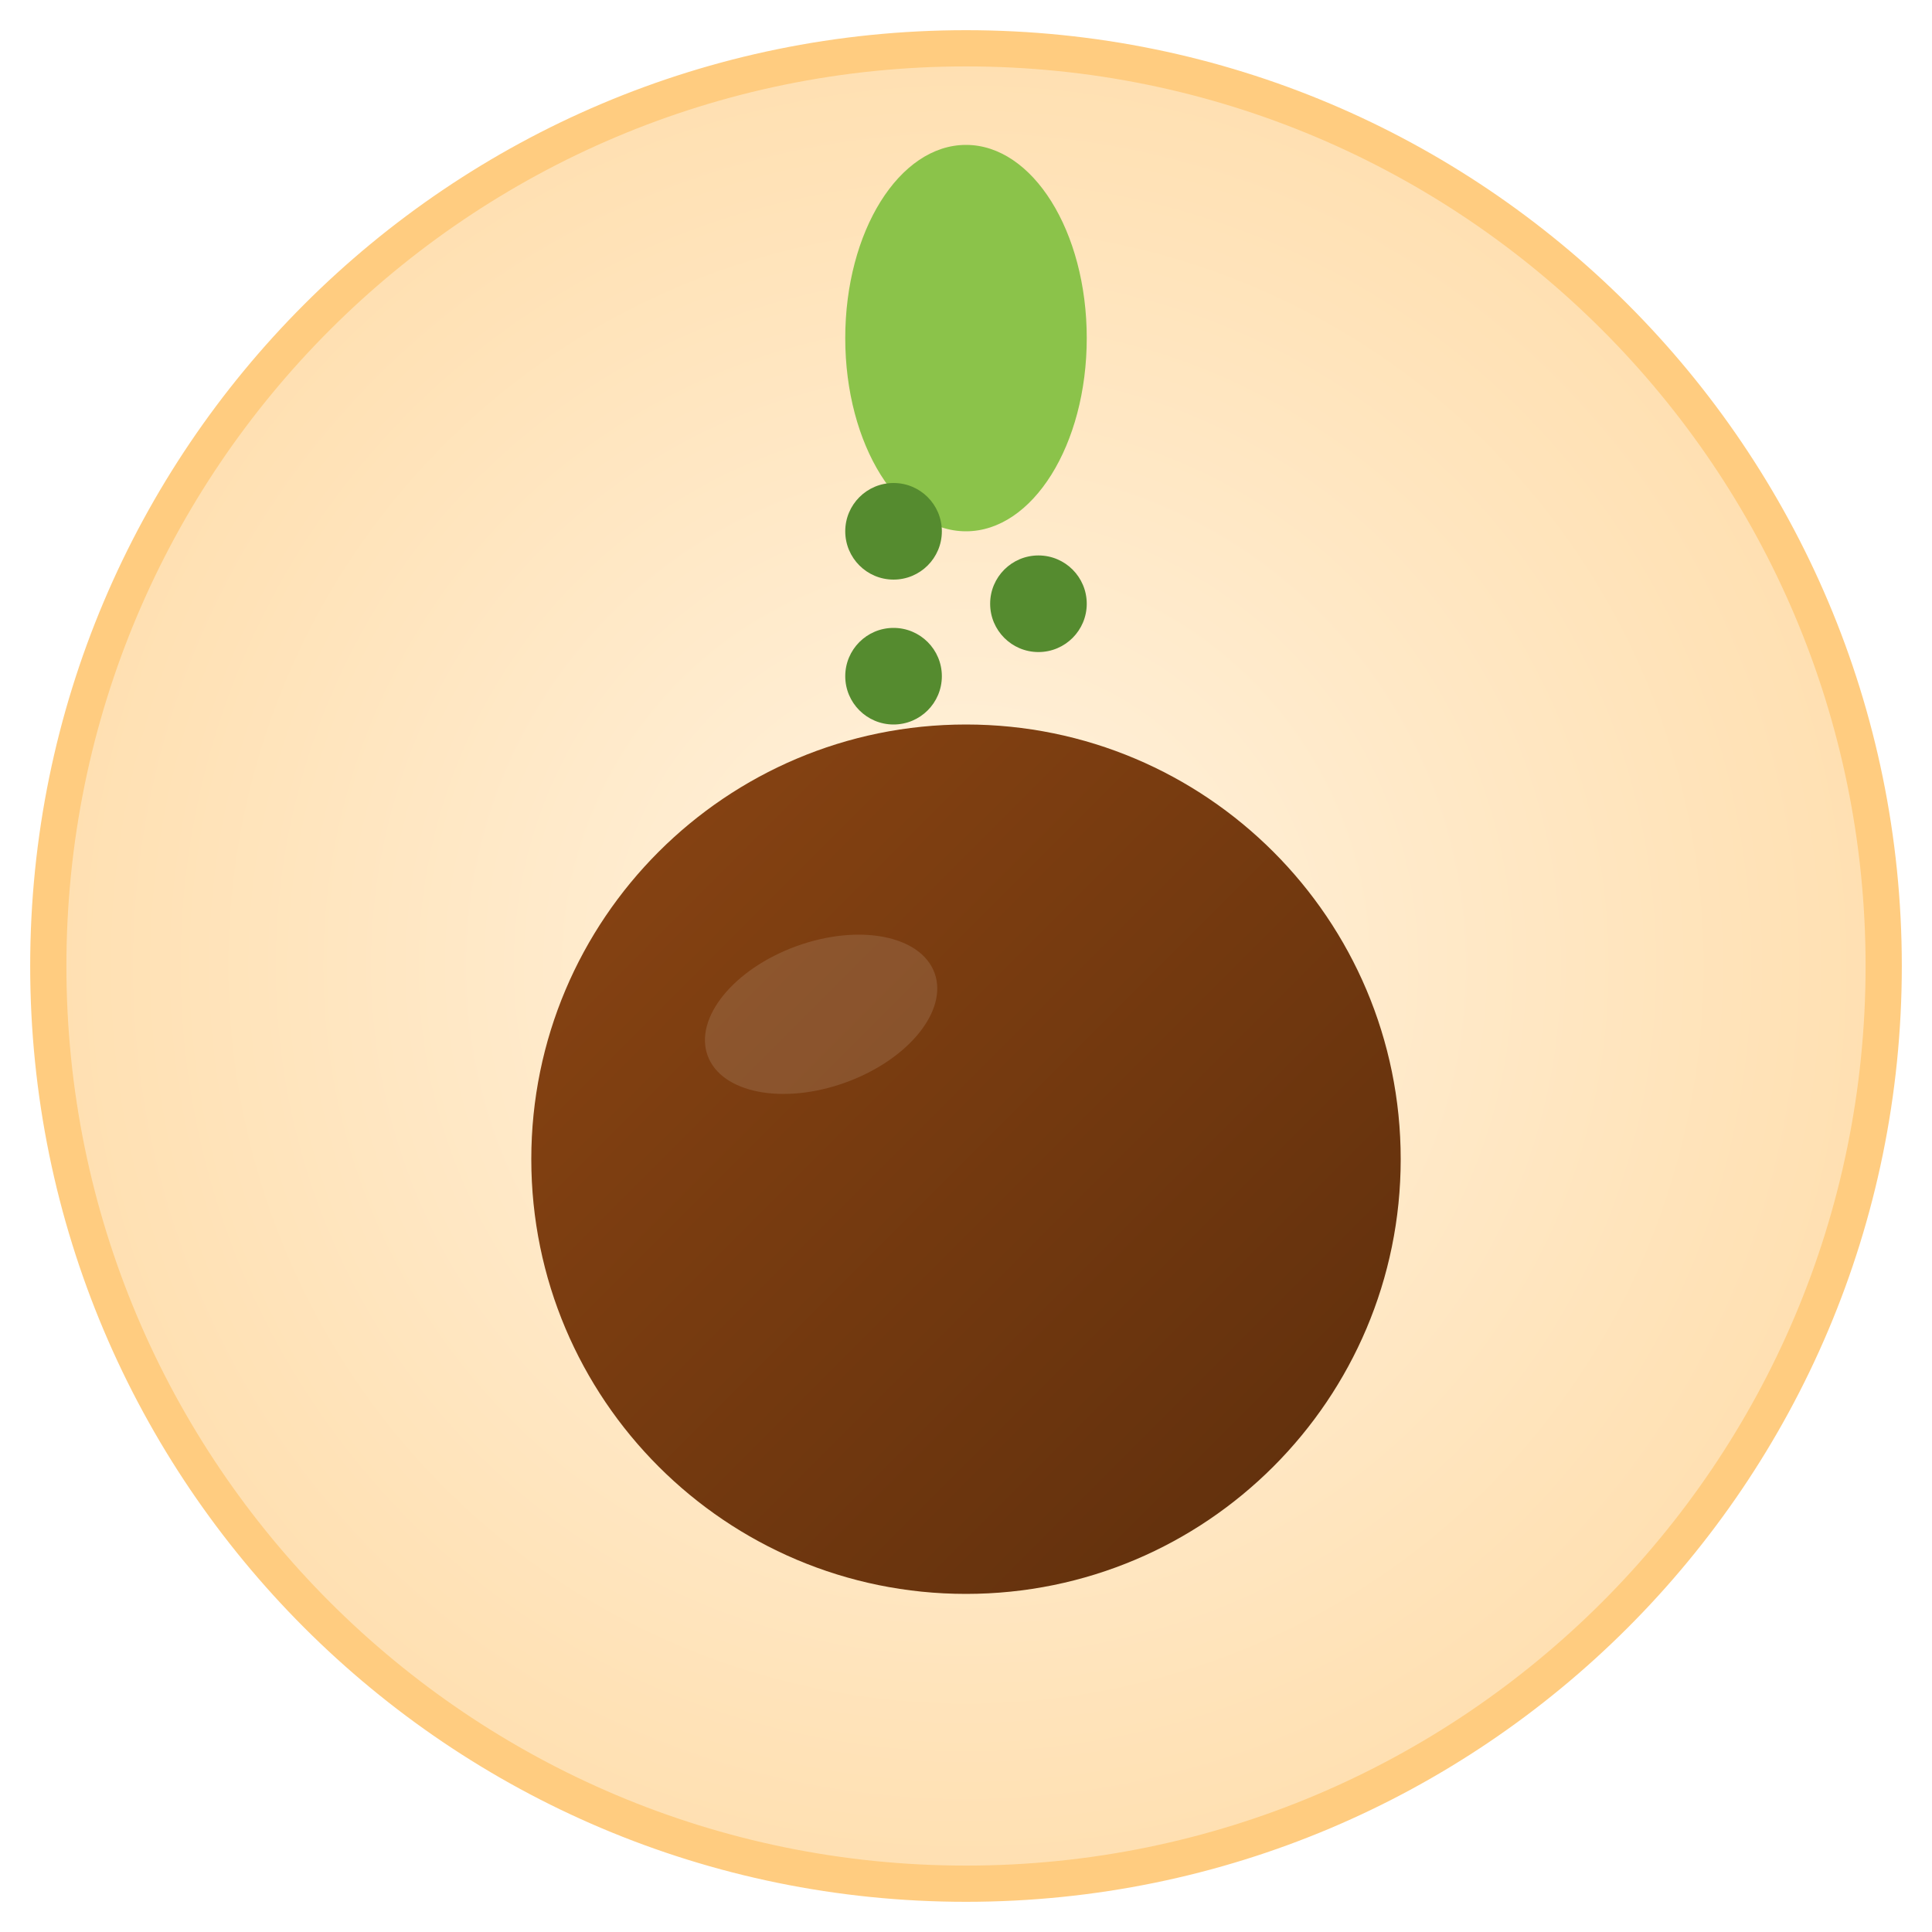
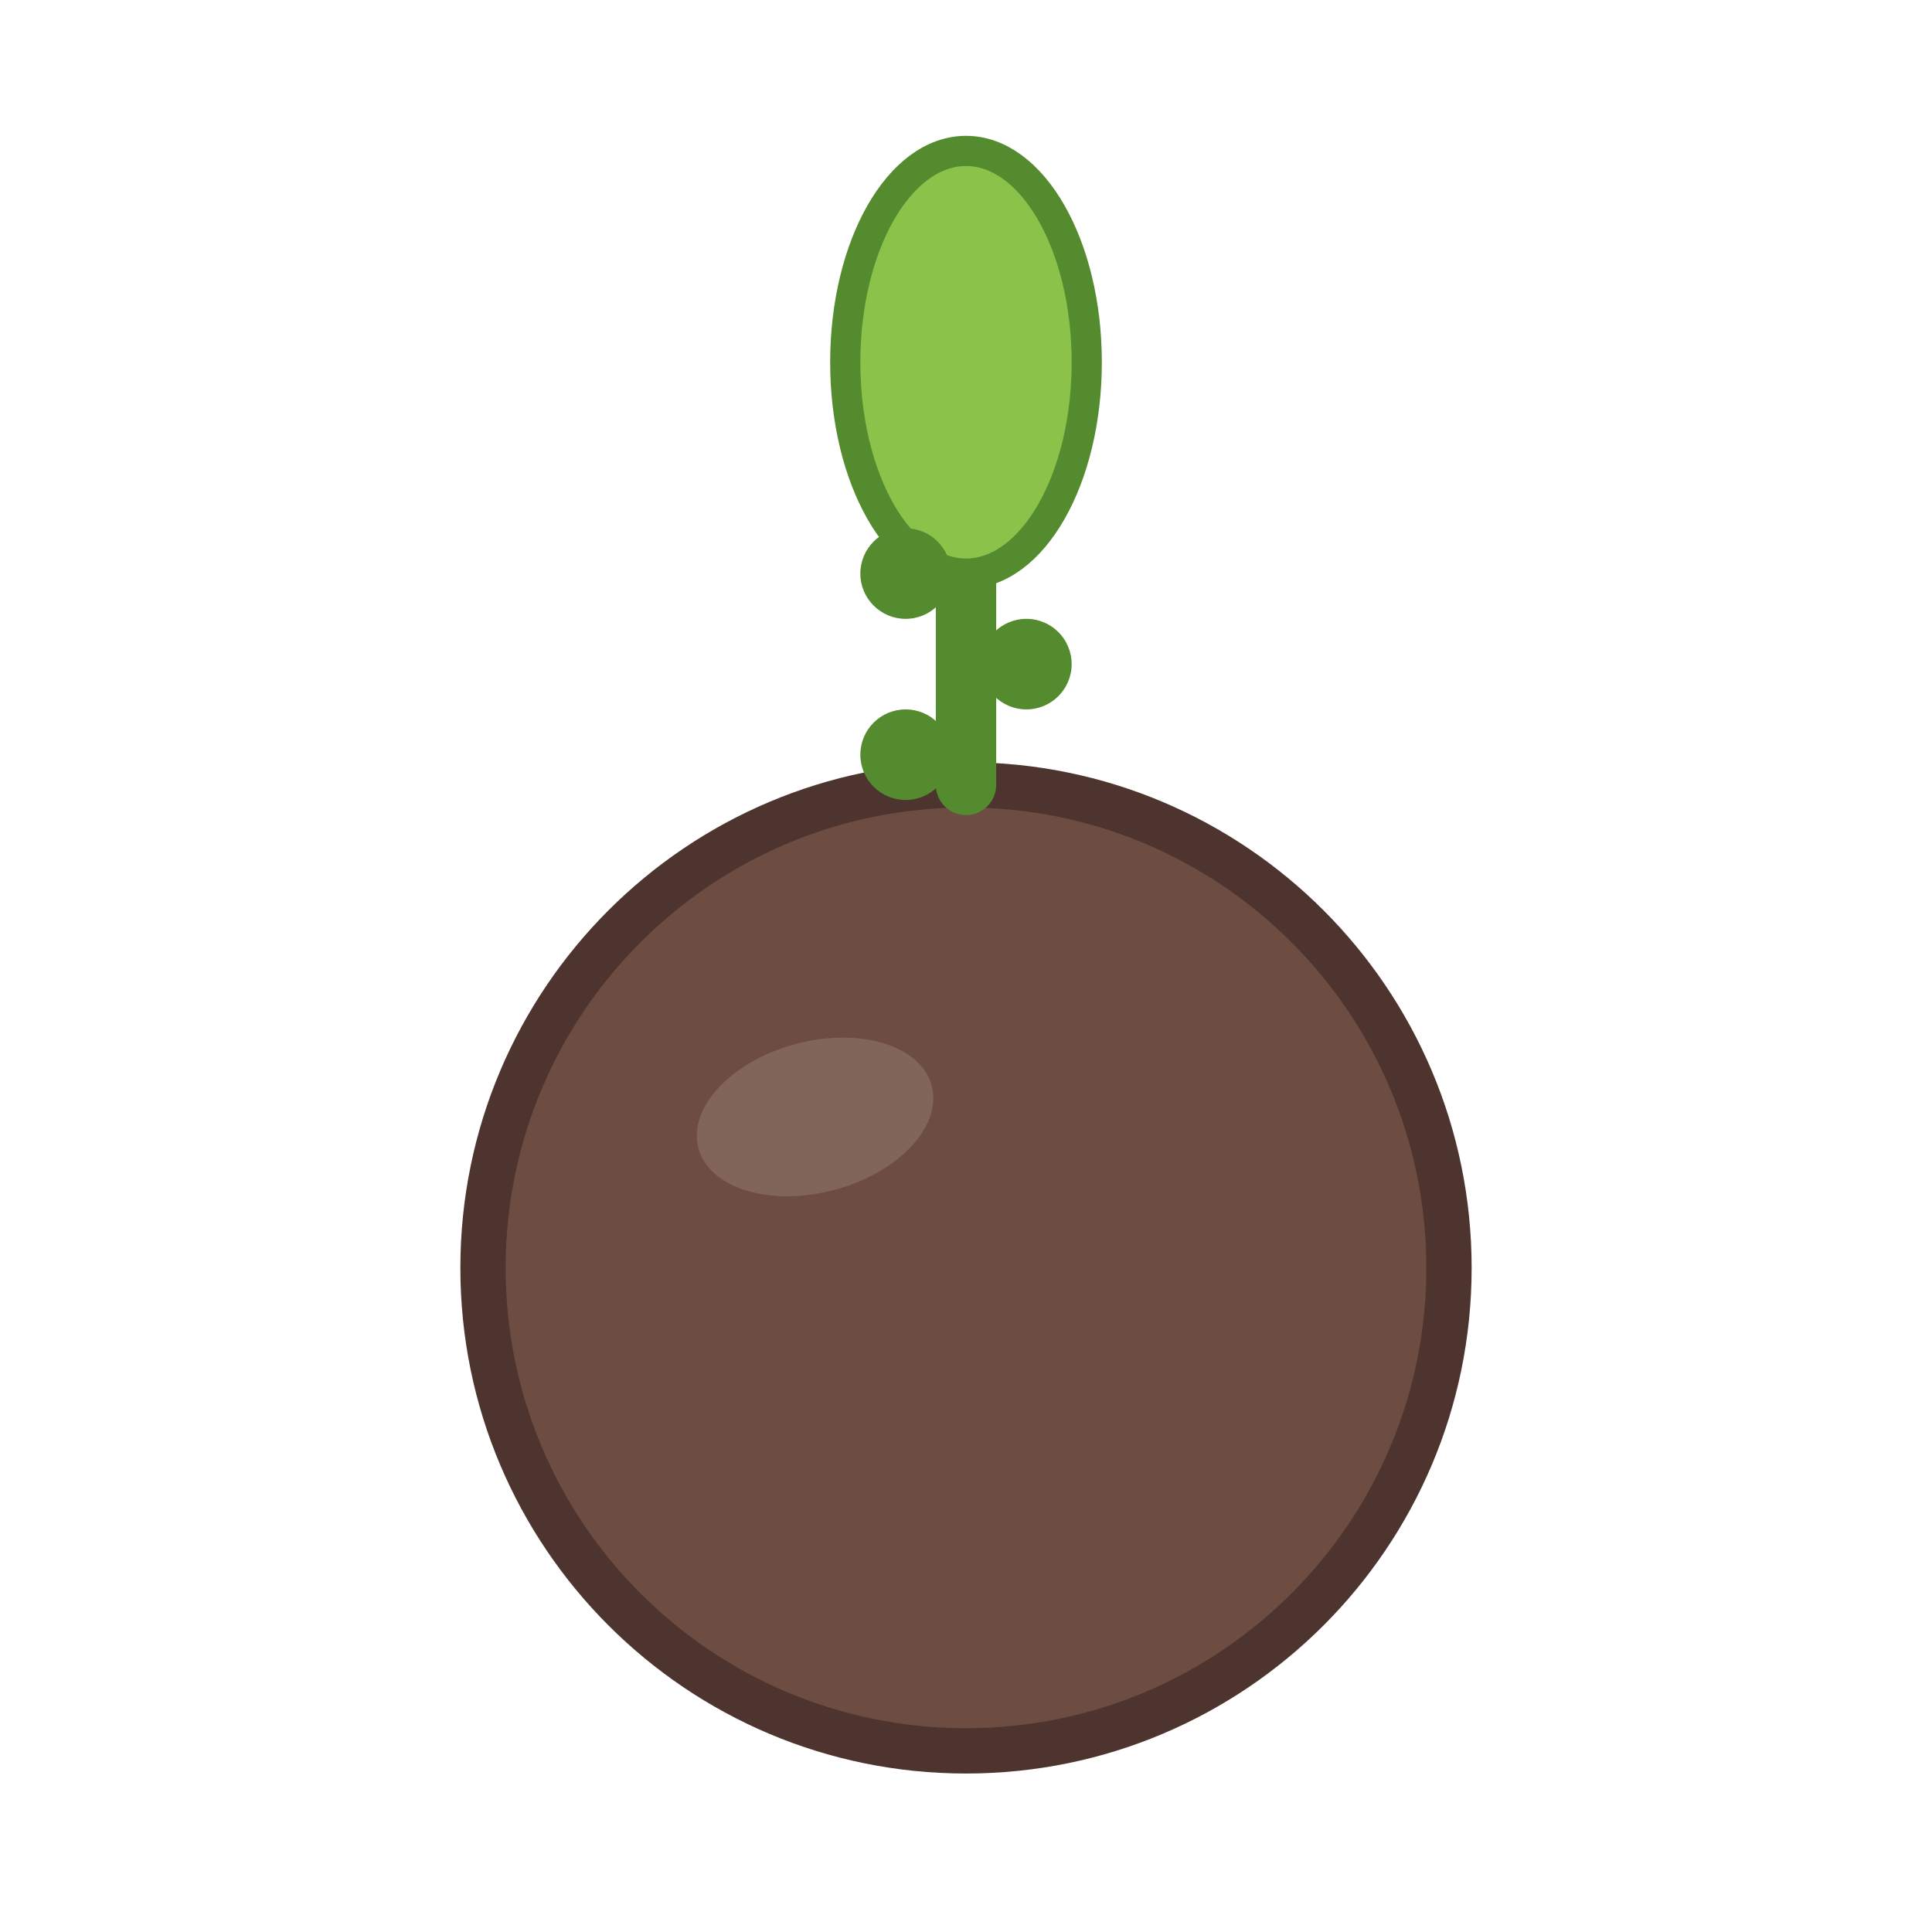
- <svg xmlns="http://www.w3.org/2000/svg" viewBox="0 0 80 80">
-   <defs>
-     <radialGradient id="bg" cx="50%" cy="50%" r="50%">
-       <stop offset="0%" stop-color="#FFF3E0" />
-       <stop offset="100%" stop-color="#FFE0B2" />
-     </radialGradient>
-     <linearGradient id="ball" x1="0%" y1="0%" x2="100%" y2="100%">
-       <stop offset="0%" stop-color="#8B4513" />
-       <stop offset="100%" stop-color="#5D2E0C" />
-     </linearGradient>
-     <linearGradient id="stem" x1="50%" y1="0%" x2="50%" y2="100%">
-       <stop offset="0%" stop-color="#4CAF50" />
-       <stop offset="100%" stop-color="#2E7D32" />
-     </linearGradient>
-   </defs>
-   <circle cx="40" cy="40" r="38" fill="url(#bg)" stroke="#FFCC80" stroke-width="1.5" />
-   <circle cx="40" cy="48" r="18" fill="url(#ball)" />
-   <ellipse cx="34" cy="42" rx="5" ry="3" fill="rgba(255,255,255,0.12)" transform="rotate(-20,34,42)" />
-   <line x1="40" y1="30" x2="40" y2="18" stroke="url(#stem)" stroke-width="2.5" stroke-linecap="round" />
-   <ellipse cx="40" cy="14" rx="5" ry="8" fill="#8BC34A" />
-   <circle cx="37" cy="22" r="2" fill="#558B2F" />
-   <circle cx="43" cy="25" r="2" fill="#558B2F" />
-   <circle cx="37" cy="28" r="2" fill="#558B2F" />
+ <svg xmlns="http://www.w3.org/2000/svg" viewBox="0 0 64 64" fill="none">
+   <circle cx="32" cy="42" r="16" fill="#6D4C41" stroke="#4E342E" stroke-width="1.5" />
+   <ellipse cx="27" cy="37" rx="4" ry="2.5" fill="rgba(255,255,255,0.14)" transform="rotate(-15,27,37)" />
+   <line x1="32" y1="26" x2="32" y2="16" stroke="#558B2F" stroke-width="2" stroke-linecap="round" />
+   <ellipse cx="32" cy="12" rx="4" ry="7" fill="#8BC34A" stroke="#558B2F" stroke-width="1" />
+   <circle cx="30" cy="19" r="1.5" fill="#558B2F" />
+   <circle cx="34" cy="22" r="1.5" fill="#558B2F" />
+   <circle cx="30" cy="25" r="1.5" fill="#558B2F" />
</svg>
